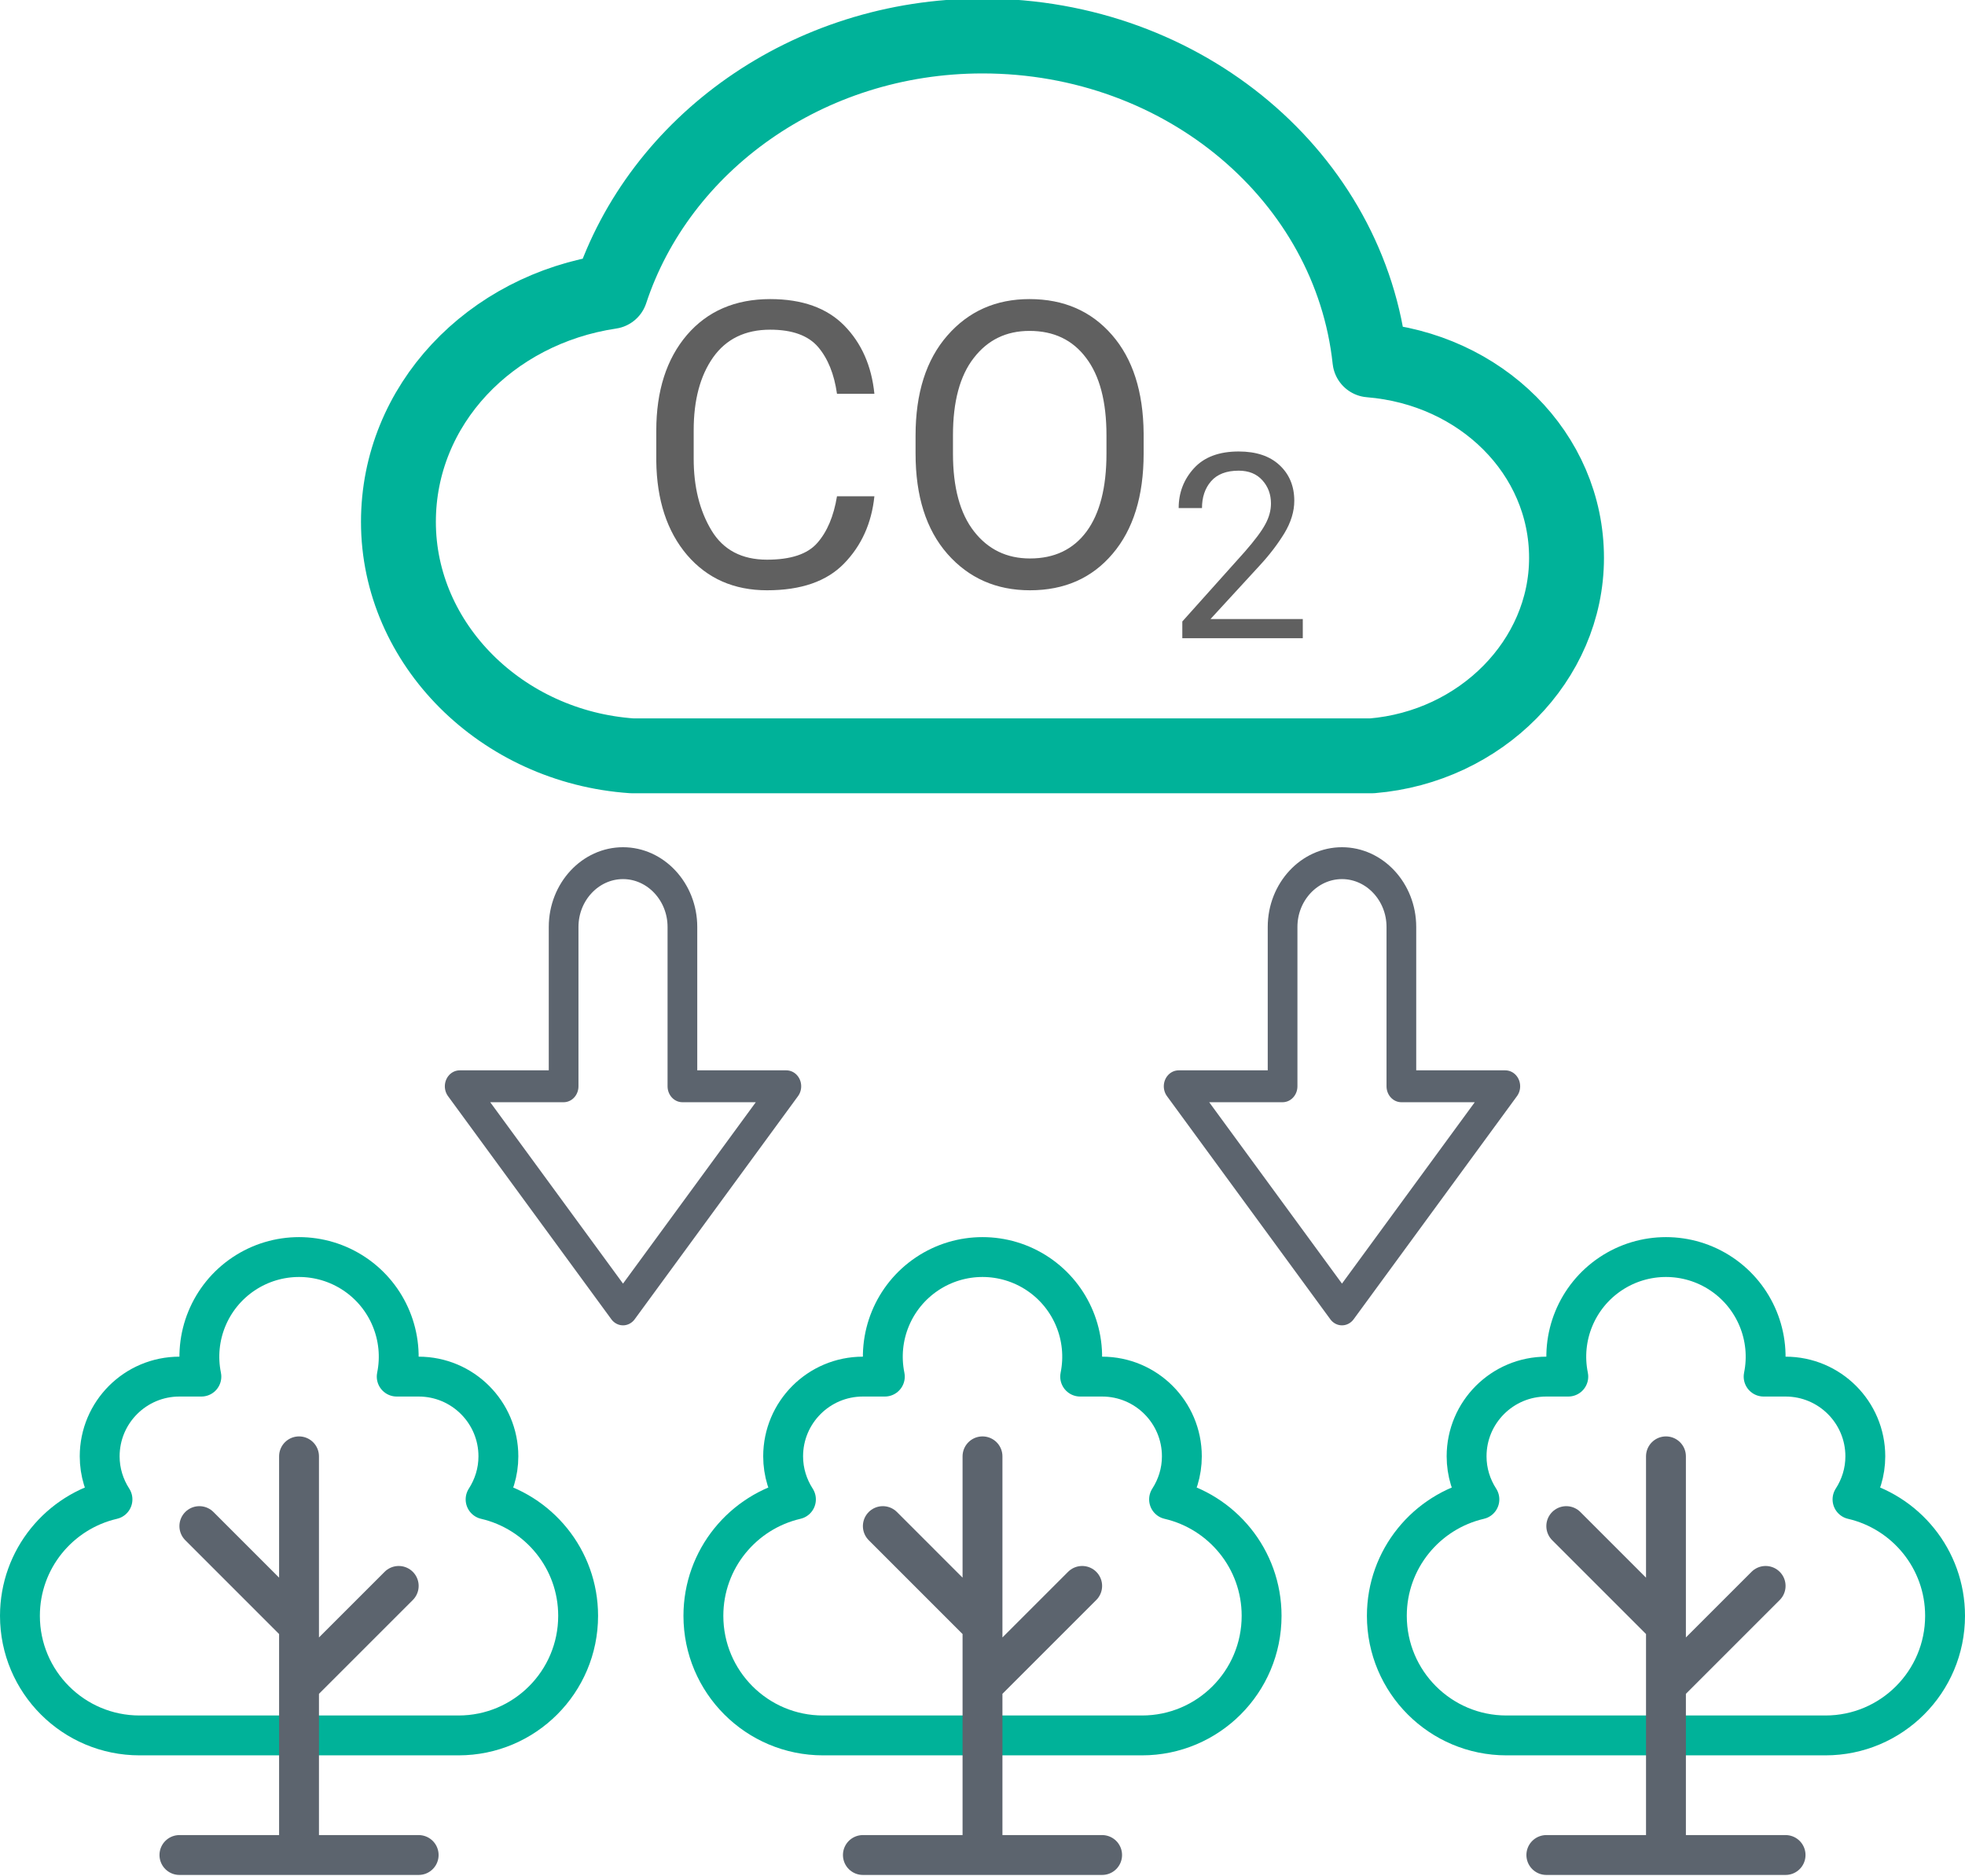
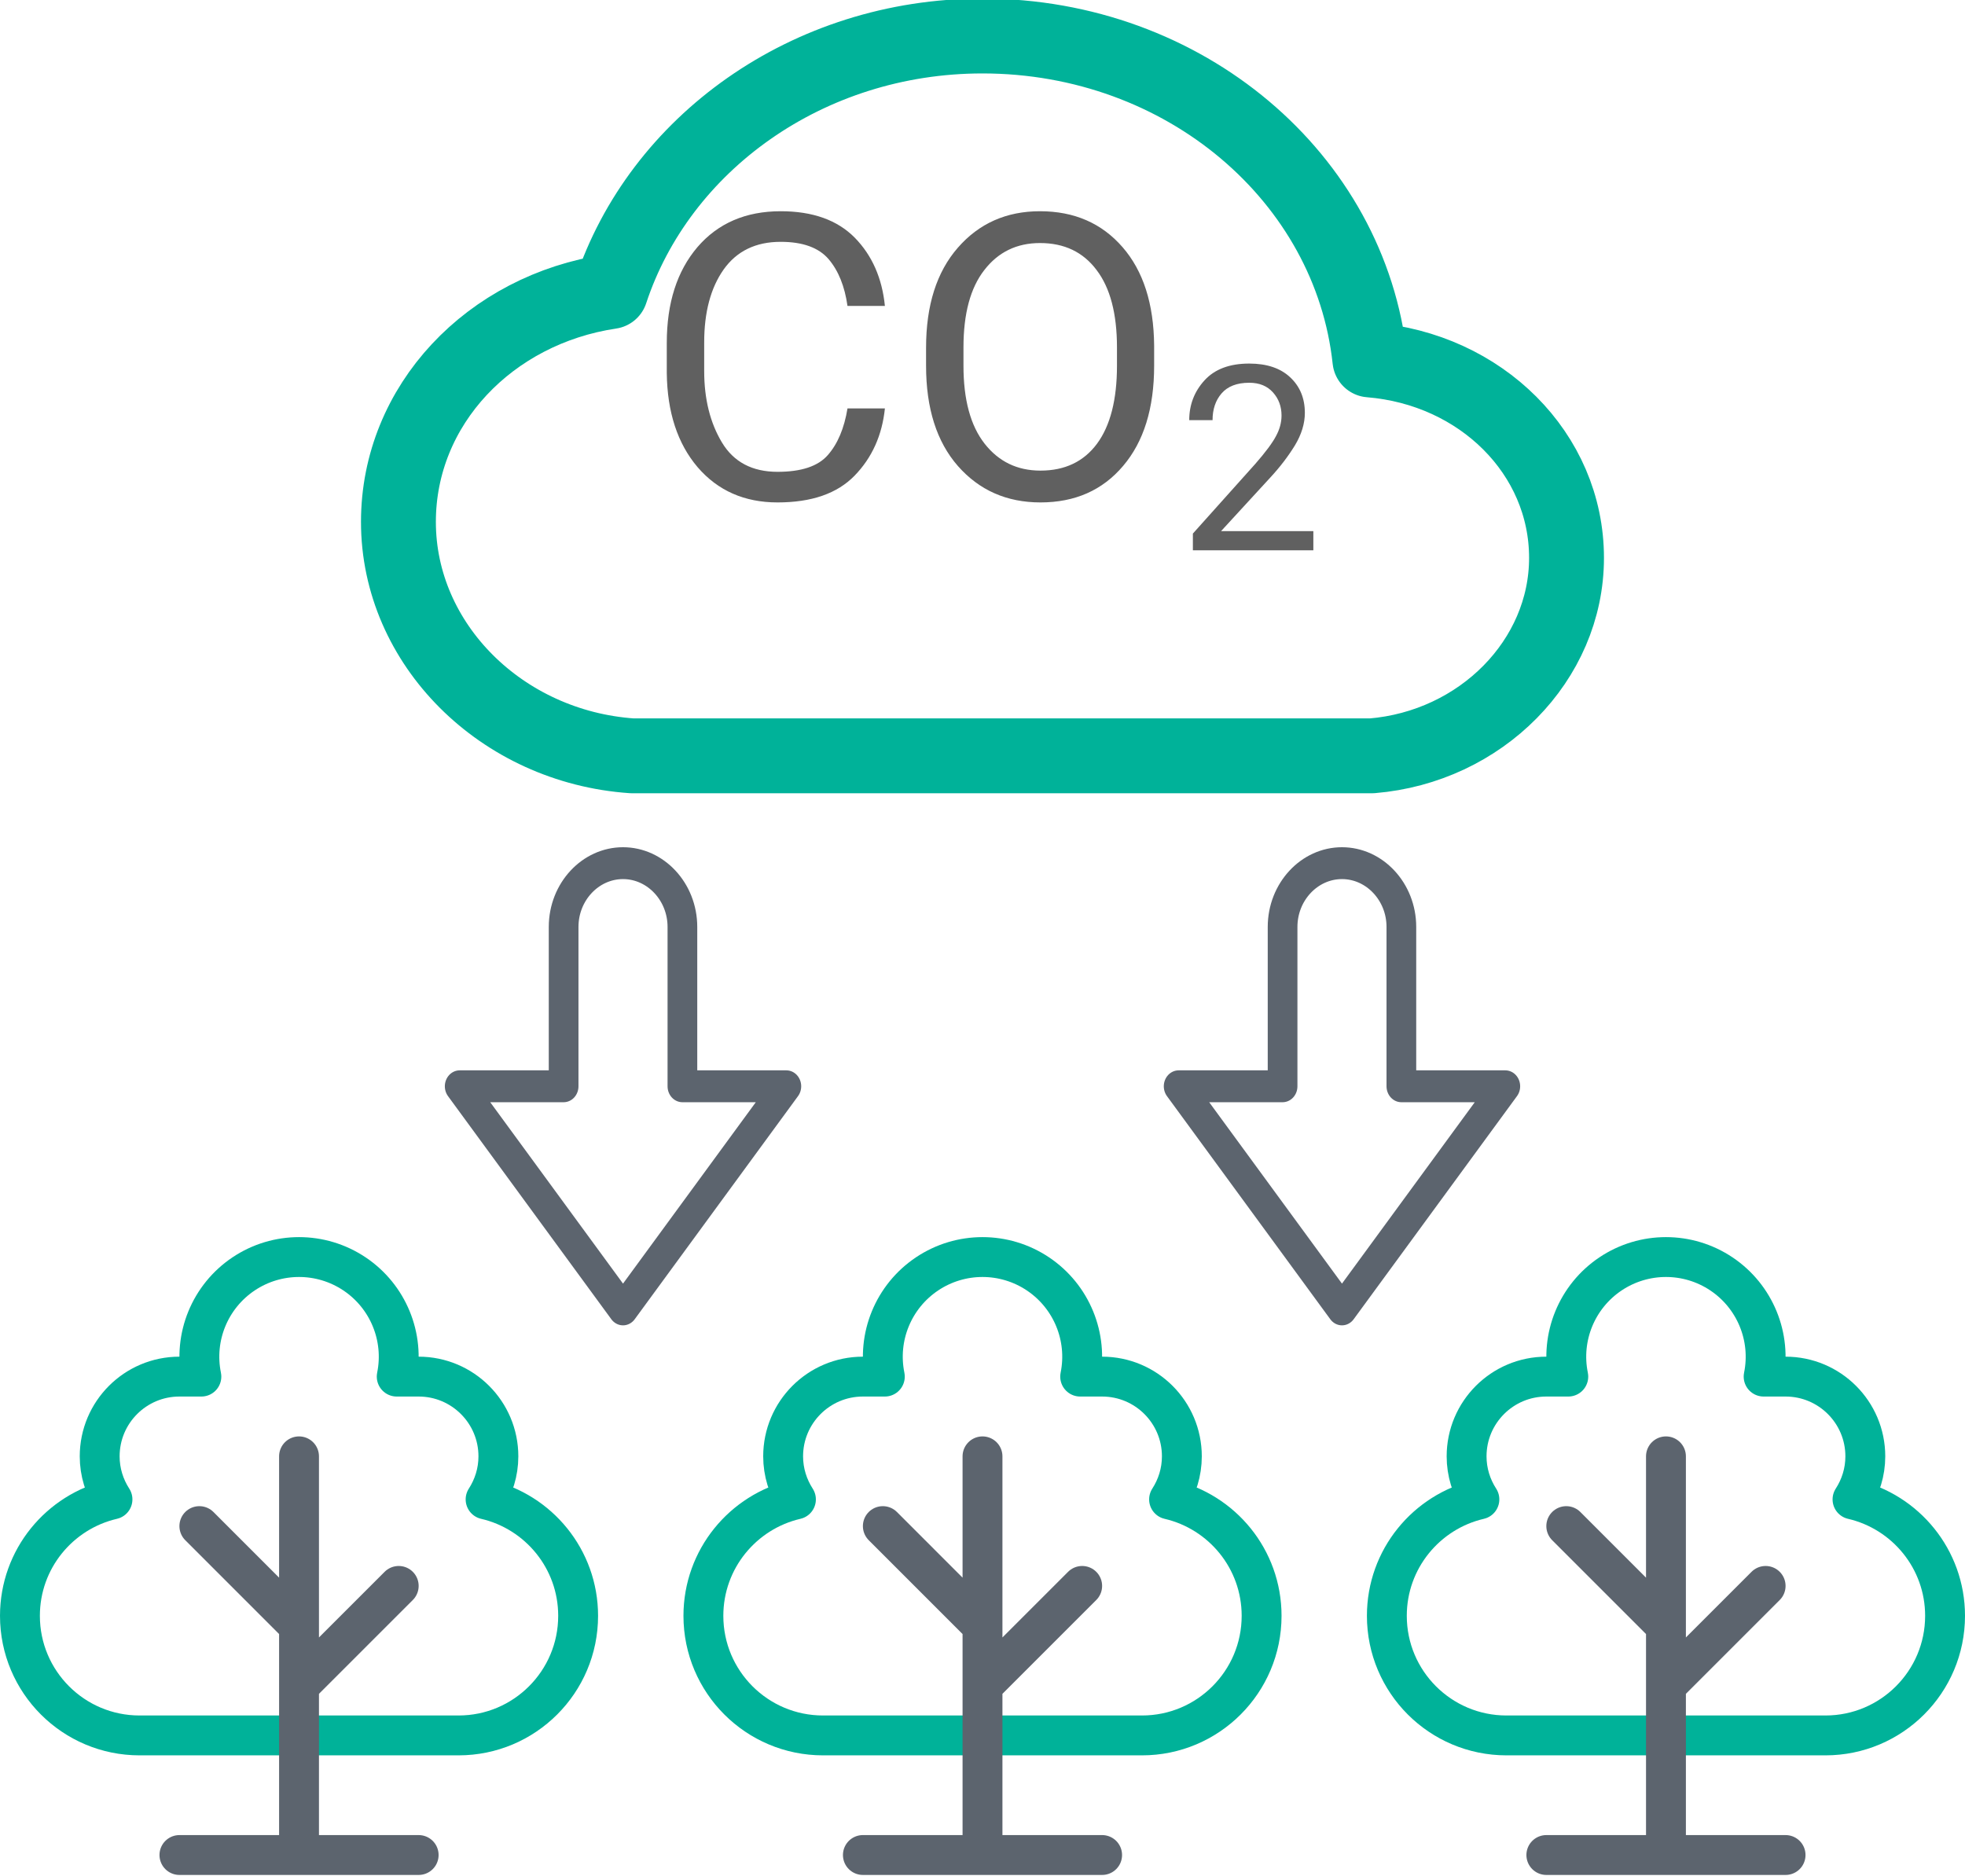
<svg xmlns="http://www.w3.org/2000/svg" width="477.766" height="455.988" preserveAspectRatio="xMaxYMid meet" viewBox="0 0 126.409 120.647" version="1.1" id="svg425">
  <defs id="defs429" />
  <g stroke-miterlimit="10" id="g407" style="fill:none;stroke-width:4;stroke-linecap:round;stroke-linejoin:round;stroke-miterlimit:10" transform="translate(-17.6675,-2.852)">
    <path d="m 48.906,99.318 c 0.516,-0.8 0.823,-1.748 0.823,-2.77 a 5.13,5.13 0 0 0 -5.13,-5.13 h -1.411 a 6.412,6.412 0 1 0 -12.566,0 H 29.21 a 5.13,5.13 0 0 0 -5.13,5.13 c 0,1.022 0.307,1.97 0.823,2.77 -3.41,0.79 -5.953,3.84 -5.953,7.49 a 7.695,7.695 0 0 0 7.695,7.695 h 20.52 a 7.695,7.695 0 0 0 7.694,-7.695 c 0,-3.65 -2.543,-6.7 -5.952,-7.49 z" id="path387" style="stroke:#00b299;stroke-width:2.565" />
    <g id="g391" style="stroke:#5c646e">
      <path data-cap="butt" data-color="color-2" d="m 36.904,96.548 v 25.65 M 29.21,122.197 H 44.6 m -7.696,-10.901 6.413,-6.412 m -12.825,-3.848 6.412,6.413" id="path389" style="stroke-width:2.565" />
    </g>
    <path d="m 92.874,99.318 c 0.516,-0.8 0.823,-1.748 0.823,-2.77 a 5.13,5.13 0 0 0 -5.13,-5.13 h -1.412 a 6.412,6.412 0 1 0 -12.566,0 h -1.412 a 5.13,5.13 0 0 0 -5.13,5.13 c 0,1.022 0.308,1.97 0.823,2.77 -3.409,0.79 -5.953,3.84 -5.953,7.49 a 7.695,7.695 0 0 0 7.695,7.695 h 20.52 a 7.695,7.695 0 0 0 7.695,-7.695 c 0,-3.65 -2.543,-6.7 -5.953,-7.49 z" id="path393" style="stroke:#00b299;stroke-width:2.565" />
    <g id="g397" style="stroke:#5c646e">
      <path data-cap="butt" data-color="color-2" d="m 80.872,96.548 v 25.65 m -7.695,-10e-4 h 15.39 m -7.695,-10.901 6.412,-6.412 m -12.824,-3.848 6.412,6.413" id="path395" style="stroke-width:2.565" />
    </g>
    <g id="g405">
      <path d="m 136.84,99.318 c 0.517,-0.8 0.824,-1.748 0.824,-2.77 a 5.13,5.13 0 0 0 -5.13,-5.13 h -1.412 a 6.412,6.412 0 1 0 -12.566,0 h -1.412 a 5.13,5.13 0 0 0 -5.13,5.13 c 0,1.022 0.307,1.97 0.823,2.77 -3.41,0.79 -5.953,3.84 -5.953,7.49 a 7.695,7.695 0 0 0 7.695,7.695 h 20.52 a 7.695,7.695 0 0 0 7.695,-7.695 c 0,-3.65 -2.544,-6.7 -5.953,-7.49 z" id="path399" style="stroke:#00b299;stroke-width:2.565" />
      <g id="g403" style="stroke:#5c646e">
        <path data-cap="butt" data-color="color-2" d="m 124.839,96.548 v 25.65 m -7.695,-10e-4 h 15.39 m -7.695,-10.901 6.412,-6.412 m -12.825,-3.848 6.413,6.413" id="path401" style="stroke-width:2.565" />
      </g>
    </g>
  </g>
  <g id="g413" style="stroke-width:4" transform="translate(-17.6675,-2.852)">
    <path d="M 32,60 54,32 H 40 V 12 C 40,7.6 36.4,4 32,4 v 0 c -4.4,0 -8,3.6 -8,8 V 32 H 10 Z" stroke-miterlimit="10" transform="matrix(0.4776,0,0,0.51268,42.463,56.334)" id="path409" style="fill:none;stroke:#5c646e;stroke-linecap:round;stroke-linejoin:round;stroke-miterlimit:10" />
    <path d="M 32,60 54,32 H 40 V 12 C 40,7.6 36.4,4 32,4 v 0 c -4.4,0 -8,3.6 -8,8 V 32 H 10 Z" stroke-miterlimit="10" transform="matrix(0.4776,0,0,0.51268,88.714,56.334)" id="path411" style="fill:none;stroke:#5c646e;stroke-linecap:round;stroke-linejoin:round;stroke-miterlimit:10" />
  </g>
  <path d="m 88.251,48.628 c 7.013,-0.579 12.524,-6.136 12.524,-12.736 0,-6.715 -5.511,-12.157 -12.649,-12.736 C 86.874,11.462 76.228,2.316 63.203,2.316 51.932,2.316 42.413,9.262 39.282,18.756 31.518,19.914 25.631,26.05 25.631,33.576 c 0,7.873 6.638,14.473 15.029,15.051 z" stroke-miterlimit="10" id="path415" style="fill:none;stroke:#00b299;stroke-width:4.817;stroke-linecap:round;stroke-linejoin:round;stroke-miterlimit:10" />
-   <text x="40.717" y="37.725" font-size="25.65" letter-spacing="0" word-spacing="0" style="font-size:25.65px;line-height:1.25;font-family:'-apple-system', BlinkMacSystemFont, 'Segoe UI', Roboto, Oxygen, Ubuntu, Cantarell, 'Open Sans', 'Helvetica Neue', sans-serif;letter-spacing:0;word-spacing:0;fill-opacity:0.622;stroke-width:0.641" id="text421">
-     <tspan x="40.717" y="37.725" id="tspan419">CO<tspan baseline-shift="sub" font-size="16.672" id="tspan417" style="font-size:16.672px;baseline-shift:sub">2</tspan>
+   <text x="41.395" y="32.075" font-size="25.65" letter-spacing="0" word-spacing="0" style="font-size:25.65px;line-height:1.25;font-family:'-apple-system', BlinkMacSystemFont, 'Segoe UI', Roboto, Oxygen, Ubuntu, Cantarell, 'Open Sans', 'Helvetica Neue', sans-serif;letter-spacing:0;word-spacing:0;fill-opacity:0.622;stroke-width:0.641" id="text421">
+     <tspan x="41.395" y="32.075" id="tspan419">CO<tspan baseline-shift="sub" font-size="16.672" id="tspan417" style="font-size:16.672px;baseline-shift:sub">2</tspan>
    </tspan>
  </text>
</svg>
